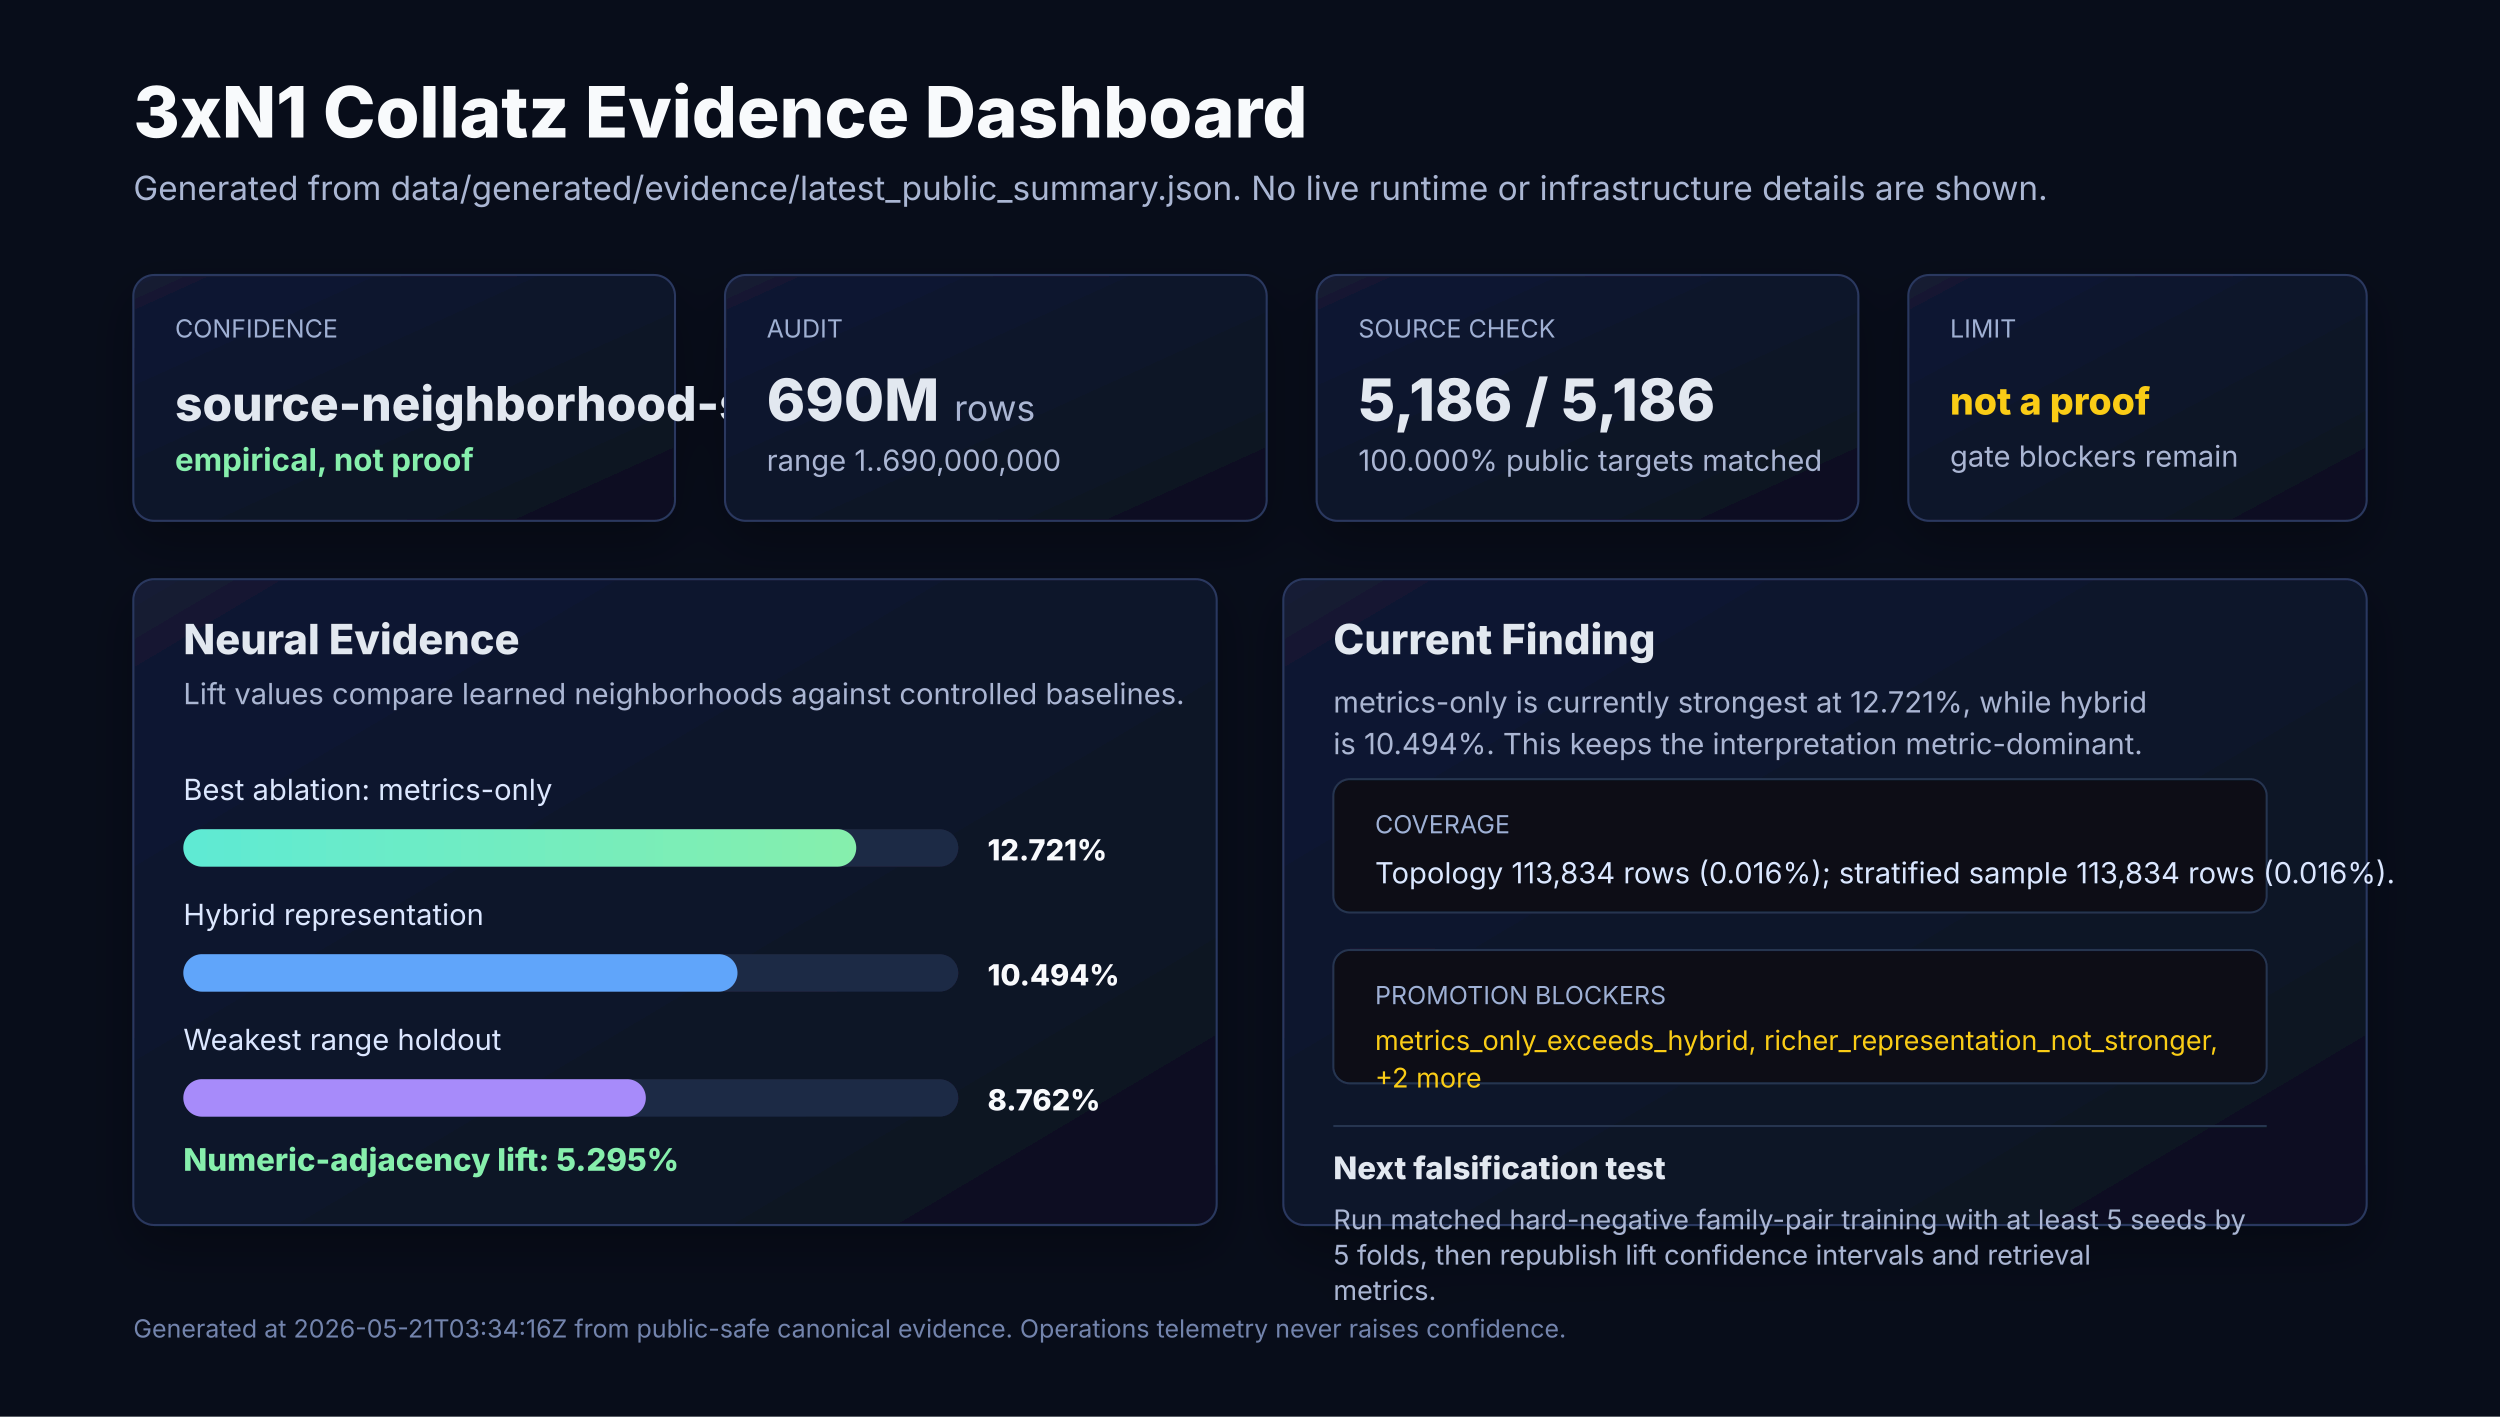
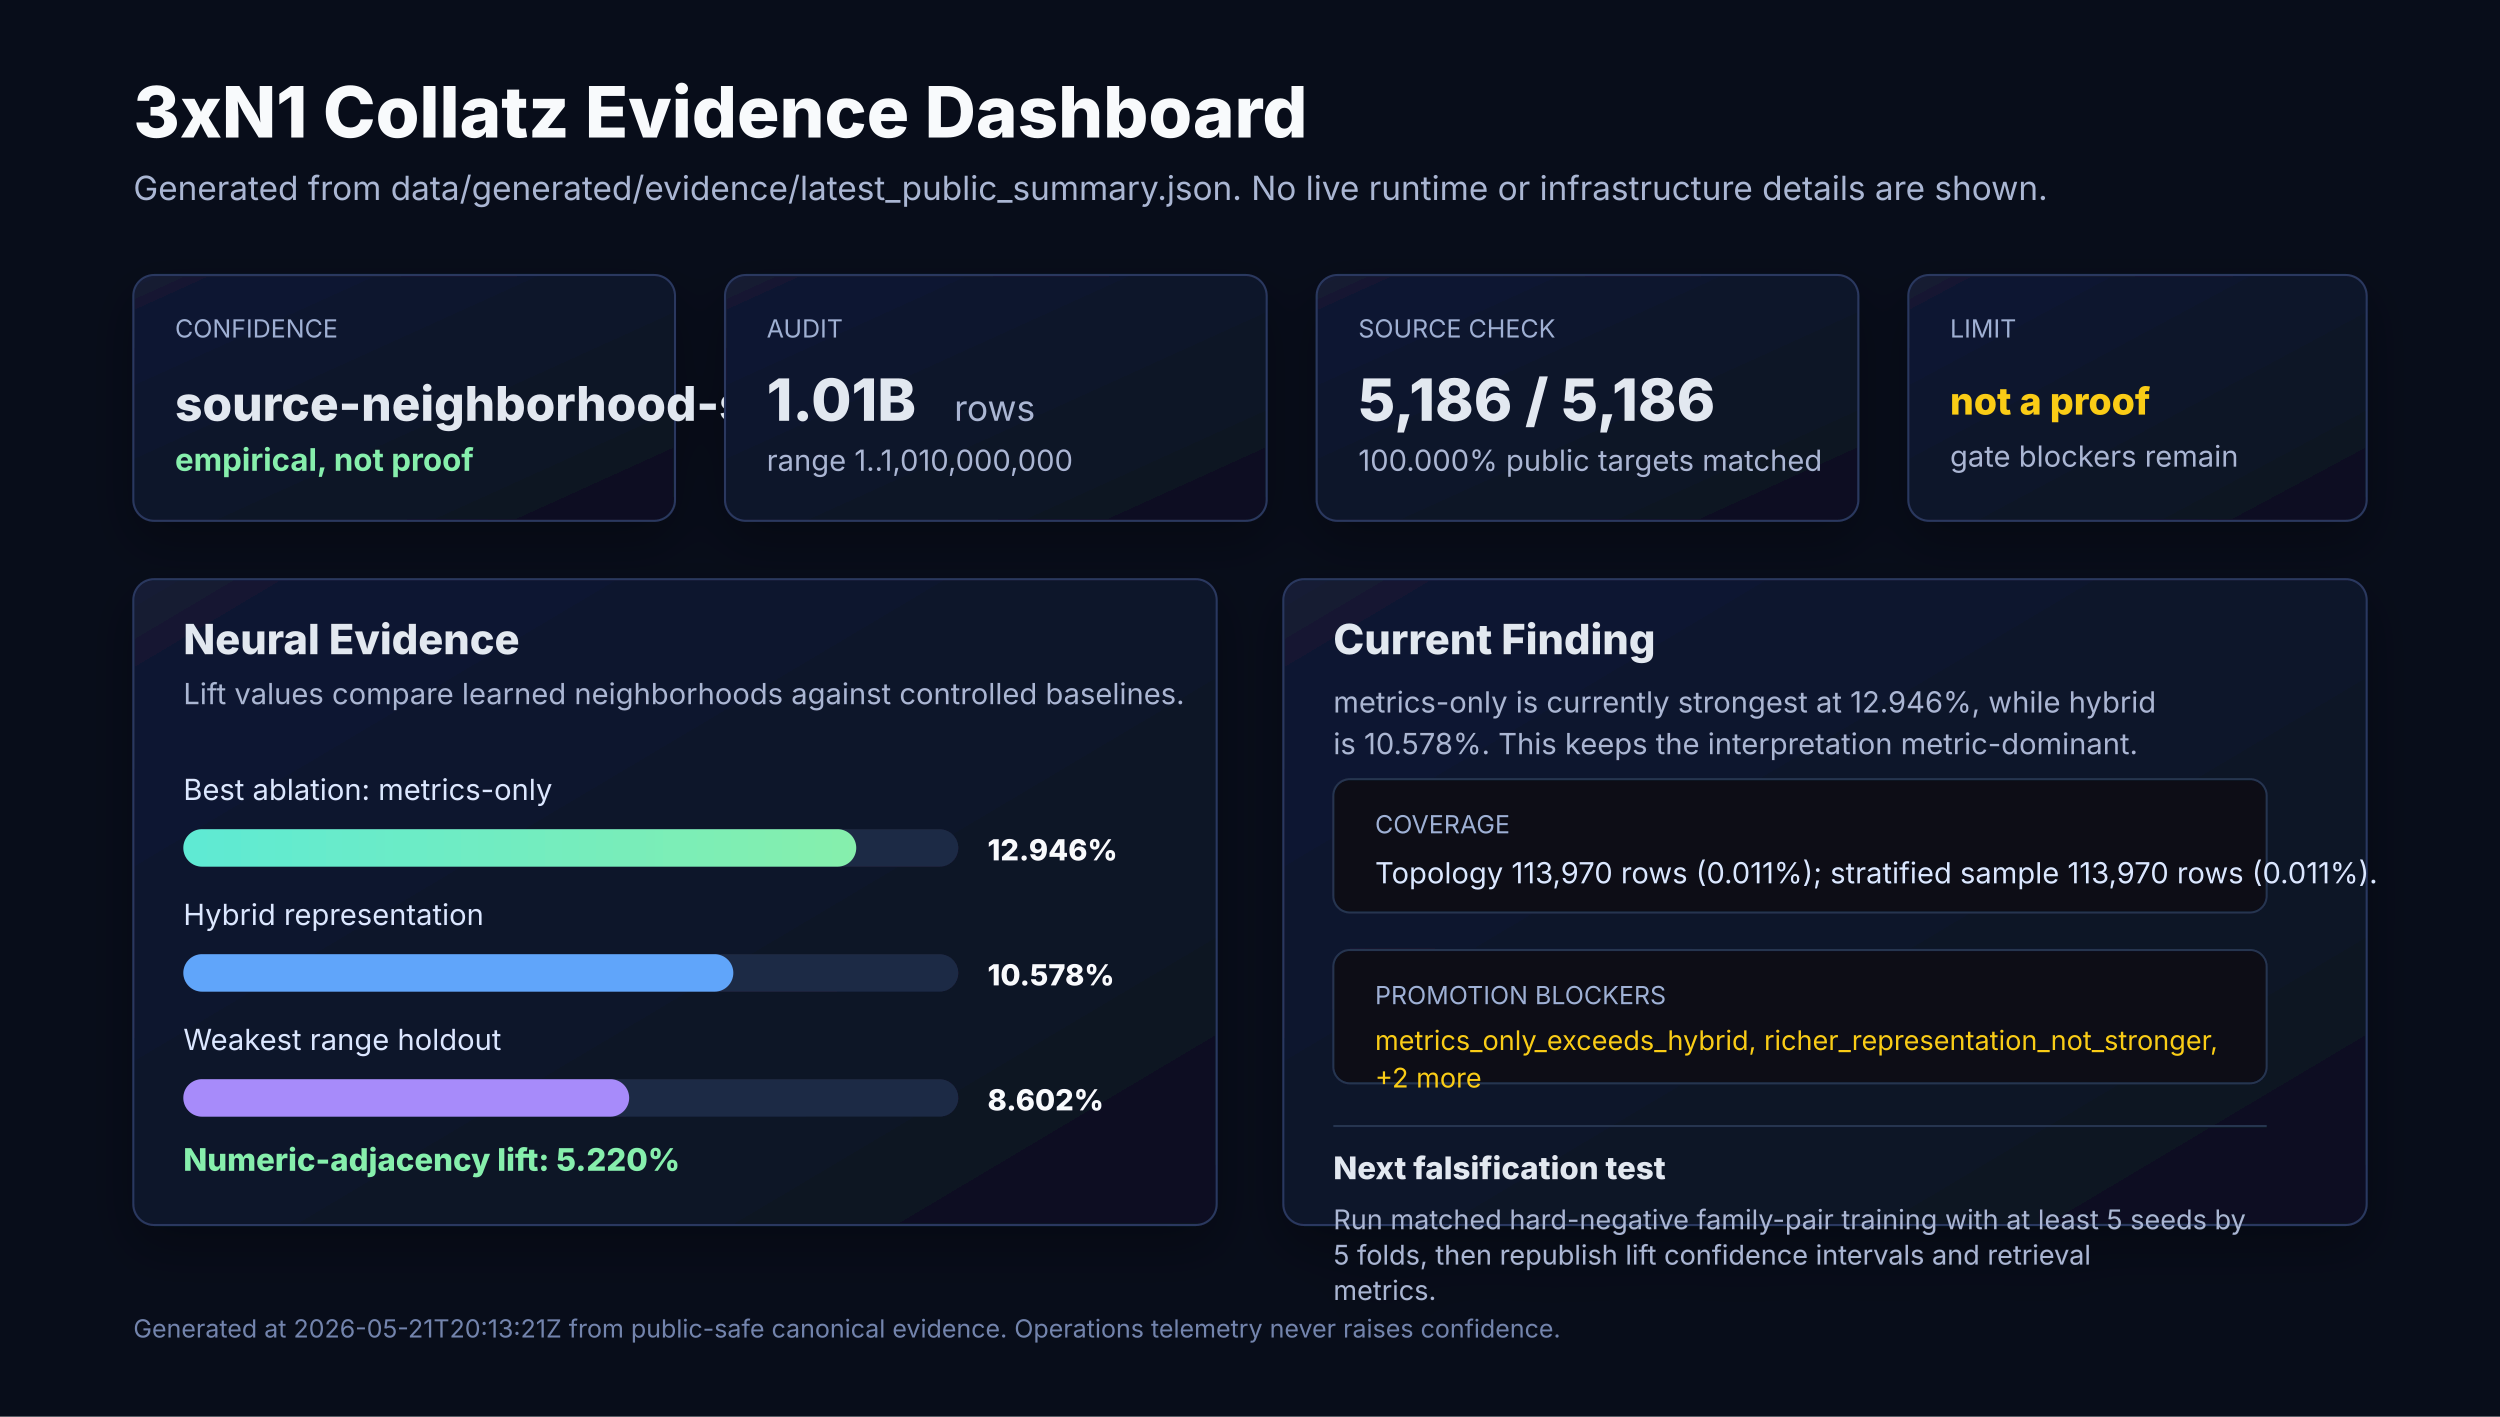
<svg xmlns="http://www.w3.org/2000/svg" width="1200" height="680" viewBox="0 0 1200 680" role="img" aria-labelledby="title desc">
  <defs>
    <linearGradient id="panel" x1="0" x2="1" y1="0" y2="1">
      <stop offset="0" stop-color="#121a34" />
      <stop offset="1" stop-color="#0b1020" />
    </linearGradient>
    <linearGradient id="green" x1="0" x2="1">
      <stop offset="0" stop-color="#5eead4" />
      <stop offset="1" stop-color="#86efac" />
    </linearGradient>
    <linearGradient id="gold" x1="0" x2="1">
      <stop offset="0" stop-color="#facc15" />
      <stop offset="1" stop-color="#fb7185" />
    </linearGradient>
    <filter id="softShadow" x="-20%" y="-20%" width="140%" height="140%">
      <feDropShadow dx="0" dy="10" stdDeviation="12" flood-color="#000000" flood-opacity=".28" />
    </filter>
  </defs>
  <rect width="1200" height="680" fill="#080d1a" />
  <text x="64" y="66" fill="#f8fafc" font-family="Inter, ui-sans-serif, system-ui, sans-serif" font-size="34" font-weight="800">3xN1 Collatz Evidence Dashboard</text>
  <text x="64" y="96" fill="#aab6d3" font-family="Inter, ui-sans-serif, system-ui, sans-serif" font-size="16">Generated from data/generated/evidence/latest_public_summary.json. No live runtime or infrastructure details are shown.</text>
  <g filter="url(#softShadow)">
    <rect x="64" y="132" width="260" height="118" rx="10" fill="url(#panel)" stroke="#2b385e" />
    <text x="84" y="162" fill="#9fb0d4" font-family="Inter, ui-sans-serif, system-ui, sans-serif" font-size="12">CONFIDENCE</text>
    <text x="84" y="202" fill="#e2e8f0" font-family="Inter, ui-sans-serif, system-ui, sans-serif" font-size="23" font-weight="800">source-neighborhood-supported</text>
    <text x="84" y="226" fill="#86efac" font-family="Inter, ui-sans-serif, system-ui, sans-serif" font-size="15" font-weight="700">empirical, not proof</text>
    <rect x="348" y="132" width="260" height="118" rx="10" fill="url(#panel)" stroke="#2b385e" />
    <text x="368" y="162" fill="#9fb0d4" font-family="Inter, ui-sans-serif, system-ui, sans-serif" font-size="12">AUDIT</text>
-     <text x="368" y="202" fill="#e2e8f0" font-family="Inter, ui-sans-serif, system-ui, sans-serif" font-size="28" font-weight="800">690M</text>
+     <text x="368" y="202" fill="#e2e8f0" font-family="Inter, ui-sans-serif, system-ui, sans-serif" font-size="28" font-weight="800">1.01B</text>
    <text x="458" y="202" fill="#aab6d3" font-family="Inter, ui-sans-serif, system-ui, sans-serif" font-size="17">rows</text>
-     <text x="368" y="226" fill="#aab6d3" font-family="Inter, ui-sans-serif, system-ui, sans-serif" font-size="14">range 1..690,000,000</text>
+     <text x="368" y="226" fill="#aab6d3" font-family="Inter, ui-sans-serif, system-ui, sans-serif" font-size="14">range 1..1,010,000,000</text>
    <rect x="632" y="132" width="260" height="118" rx="10" fill="url(#panel)" stroke="#2b385e" />
    <text x="652" y="162" fill="#9fb0d4" font-family="Inter, ui-sans-serif, system-ui, sans-serif" font-size="12">SOURCE CHECK</text>
    <text x="652" y="202" fill="#e2e8f0" font-family="Inter, ui-sans-serif, system-ui, sans-serif" font-size="28" font-weight="800">5,186 / 5,186</text>
    <text x="652" y="226" fill="#aab6d3" font-family="Inter, ui-sans-serif, system-ui, sans-serif" font-size="14">100.000% public targets matched</text>
    <rect x="916" y="132" width="220" height="118" rx="10" fill="url(#panel)" stroke="#2b385e" />
    <text x="936" y="162" fill="#9fb0d4" font-family="Inter, ui-sans-serif, system-ui, sans-serif" font-size="12">LIMIT</text>
    <text x="936" y="199" fill="#facc15" font-family="Inter, ui-sans-serif, system-ui, sans-serif" font-size="18" font-weight="800">not a proof</text>
    <text x="936" y="224" fill="#aab6d3" font-family="Inter, ui-sans-serif, system-ui, sans-serif" font-size="14">gate blockers remain</text>
  </g>
  <g filter="url(#softShadow)">
    <rect x="64" y="278" width="520" height="310" rx="10" fill="url(#panel)" stroke="#2b385e" />
    <text x="88" y="314" fill="#e2e8f0" font-family="Inter, ui-sans-serif, system-ui, sans-serif" font-size="20" font-weight="800">Neural Evidence</text>
    <text x="88" y="338" fill="#aab6d3" font-family="Inter, ui-sans-serif, system-ui, sans-serif" font-size="14">Lift values compare learned neighborhoods against controlled baselines.</text>
    <text x="88" y="384" fill="#dbe7ff" font-family="Inter, ui-sans-serif, system-ui, sans-serif" font-size="14">Best ablation: metrics-only</text>
    <rect x="88" y="398" width="372" height="18" rx="9" fill="#1f2a44" />
    <rect x="88" y="398" width="323" height="18" rx="9" fill="url(#green)" />
-     <text x="474" y="413" fill="#f8fafc" font-family="Inter, ui-sans-serif, system-ui, sans-serif" font-size="14" font-weight="800">12.721%</text>
+     <text x="474" y="413" fill="#f8fafc" font-family="Inter, ui-sans-serif, system-ui, sans-serif" font-size="14" font-weight="800">12.946%</text>
    <text x="88" y="444" fill="#dbe7ff" font-family="Inter, ui-sans-serif, system-ui, sans-serif" font-size="14">Hybrid representation</text>
    <rect x="88" y="458" width="372" height="18" rx="9" fill="#1f2a44" />
-     <rect x="88" y="458" width="266" height="18" rx="9" fill="#60a5fa" />
-     <text x="474" y="473" fill="#f8fafc" font-family="Inter, ui-sans-serif, system-ui, sans-serif" font-size="14" font-weight="800">10.494%</text>
+     <rect x="88" y="458" width="264" height="18" rx="9" fill="#60a5fa" />
+     <text x="474" y="473" fill="#f8fafc" font-family="Inter, ui-sans-serif, system-ui, sans-serif" font-size="14" font-weight="800">10.578%</text>
    <text x="88" y="504" fill="#dbe7ff" font-family="Inter, ui-sans-serif, system-ui, sans-serif" font-size="14">Weakest range holdout</text>
    <rect x="88" y="518" width="372" height="18" rx="9" fill="#1f2a44" />
-     <rect x="88" y="518" width="222" height="18" rx="9" fill="#a78bfa" />
-     <text x="474" y="533" fill="#f8fafc" font-family="Inter, ui-sans-serif, system-ui, sans-serif" font-size="14" font-weight="800">8.762%</text>
-     <text x="88" y="562" fill="#86efac" font-family="Inter, ui-sans-serif, system-ui, sans-serif" font-size="15" font-weight="800">Numeric-adjacency lift: 5.295%</text>
+     <rect x="88" y="518" width="214" height="18" rx="9" fill="#a78bfa" />
+     <text x="474" y="533" fill="#f8fafc" font-family="Inter, ui-sans-serif, system-ui, sans-serif" font-size="14" font-weight="800">8.602%</text>
+     <text x="88" y="562" fill="#86efac" font-family="Inter, ui-sans-serif, system-ui, sans-serif" font-size="15" font-weight="800">Numeric-adjacency lift: 5.220%</text>
  </g>
  <g filter="url(#softShadow)">
    <rect x="616" y="278" width="520" height="310" rx="10" fill="url(#panel)" stroke="#2b385e" />
    <text x="640" y="314" fill="#e2e8f0" font-family="Inter, ui-sans-serif, system-ui, sans-serif" font-size="20" font-weight="800">Current Finding</text>
-     <text x="640" y="342" fill="#aab6d3" font-family="Inter, ui-sans-serif, system-ui, sans-serif" font-size="14">metrics-only is currently strongest at 12.721%, while hybrid</text>
-     <text x="640" y="362" fill="#aab6d3" font-family="Inter, ui-sans-serif, system-ui, sans-serif" font-size="14">is 10.494%. This keeps the interpretation metric-dominant.</text>
+     <text x="640" y="342" fill="#aab6d3" font-family="Inter, ui-sans-serif, system-ui, sans-serif" font-size="14">metrics-only is currently strongest at 12.946%, while hybrid</text>
+     <text x="640" y="362" fill="#aab6d3" font-family="Inter, ui-sans-serif, system-ui, sans-serif" font-size="14">is 10.578%. This keeps the interpretation metric-dominant.</text>
    <rect x="640" y="374" width="448" height="64" rx="8" fill="#070b16" stroke="#263450" />
    <text x="660" y="400" fill="#9fb0d4" font-family="Inter, ui-sans-serif, system-ui, sans-serif" font-size="12">COVERAGE</text>
-     <text x="660" y="424" fill="#dbe7ff" font-family="Inter, ui-sans-serif, system-ui, sans-serif" font-size="14">Topology 113,834 rows (0.016%); stratified sample 113,834 rows (0.016%).</text>
+     <text x="660" y="424" fill="#dbe7ff" font-family="Inter, ui-sans-serif, system-ui, sans-serif" font-size="14">Topology 113,970 rows (0.011%); stratified sample 113,970 rows (0.011%).</text>
    <rect x="640" y="456" width="448" height="64" rx="8" fill="#070b16" stroke="#263450" />
    <text x="660" y="482" fill="#9fb0d4" font-family="Inter, ui-sans-serif, system-ui, sans-serif" font-size="12">PROMOTION BLOCKERS</text>
    <text x="660" y="504" fill="#facc15" font-family="Inter, ui-sans-serif, system-ui, sans-serif" font-size="13">metrics_only_exceeds_hybrid, richer_representation_not_stronger,</text>
    <text x="660" y="522" fill="#facc15" font-family="Inter, ui-sans-serif, system-ui, sans-serif" font-size="13">+2 more</text>
    <rect x="640" y="540" width="448" height="1" fill="#263450" />
    <text x="640" y="566" fill="#e2e8f0" font-family="Inter, ui-sans-serif, system-ui, sans-serif" font-size="15" font-weight="800">Next falsification test</text>
    <text x="640" y="590" fill="#aab6d3" font-family="Inter, ui-sans-serif, system-ui, sans-serif" font-size="13">Run matched hard-negative family-pair training with at least 5 seeds by</text>
    <text x="640" y="607" fill="#aab6d3" font-family="Inter, ui-sans-serif, system-ui, sans-serif" font-size="13">5 folds, then republish lift confidence intervals and retrieval</text>
    <text x="640" y="624" fill="#aab6d3" font-family="Inter, ui-sans-serif, system-ui, sans-serif" font-size="13">metrics.</text>
  </g>
-   <text x="64" y="642" fill="#7384ad" font-family="Inter, ui-sans-serif, system-ui, sans-serif" font-size="12">Generated at 2026-05-21T03:34:16Z from public-safe canonical evidence. Operations telemetry never raises confidence.</text>
+   <text x="64" y="642" fill="#7384ad" font-family="Inter, ui-sans-serif, system-ui, sans-serif" font-size="12">Generated at 2026-05-21T20:13:21Z from public-safe canonical evidence. Operations telemetry never raises confidence.</text>
</svg>
